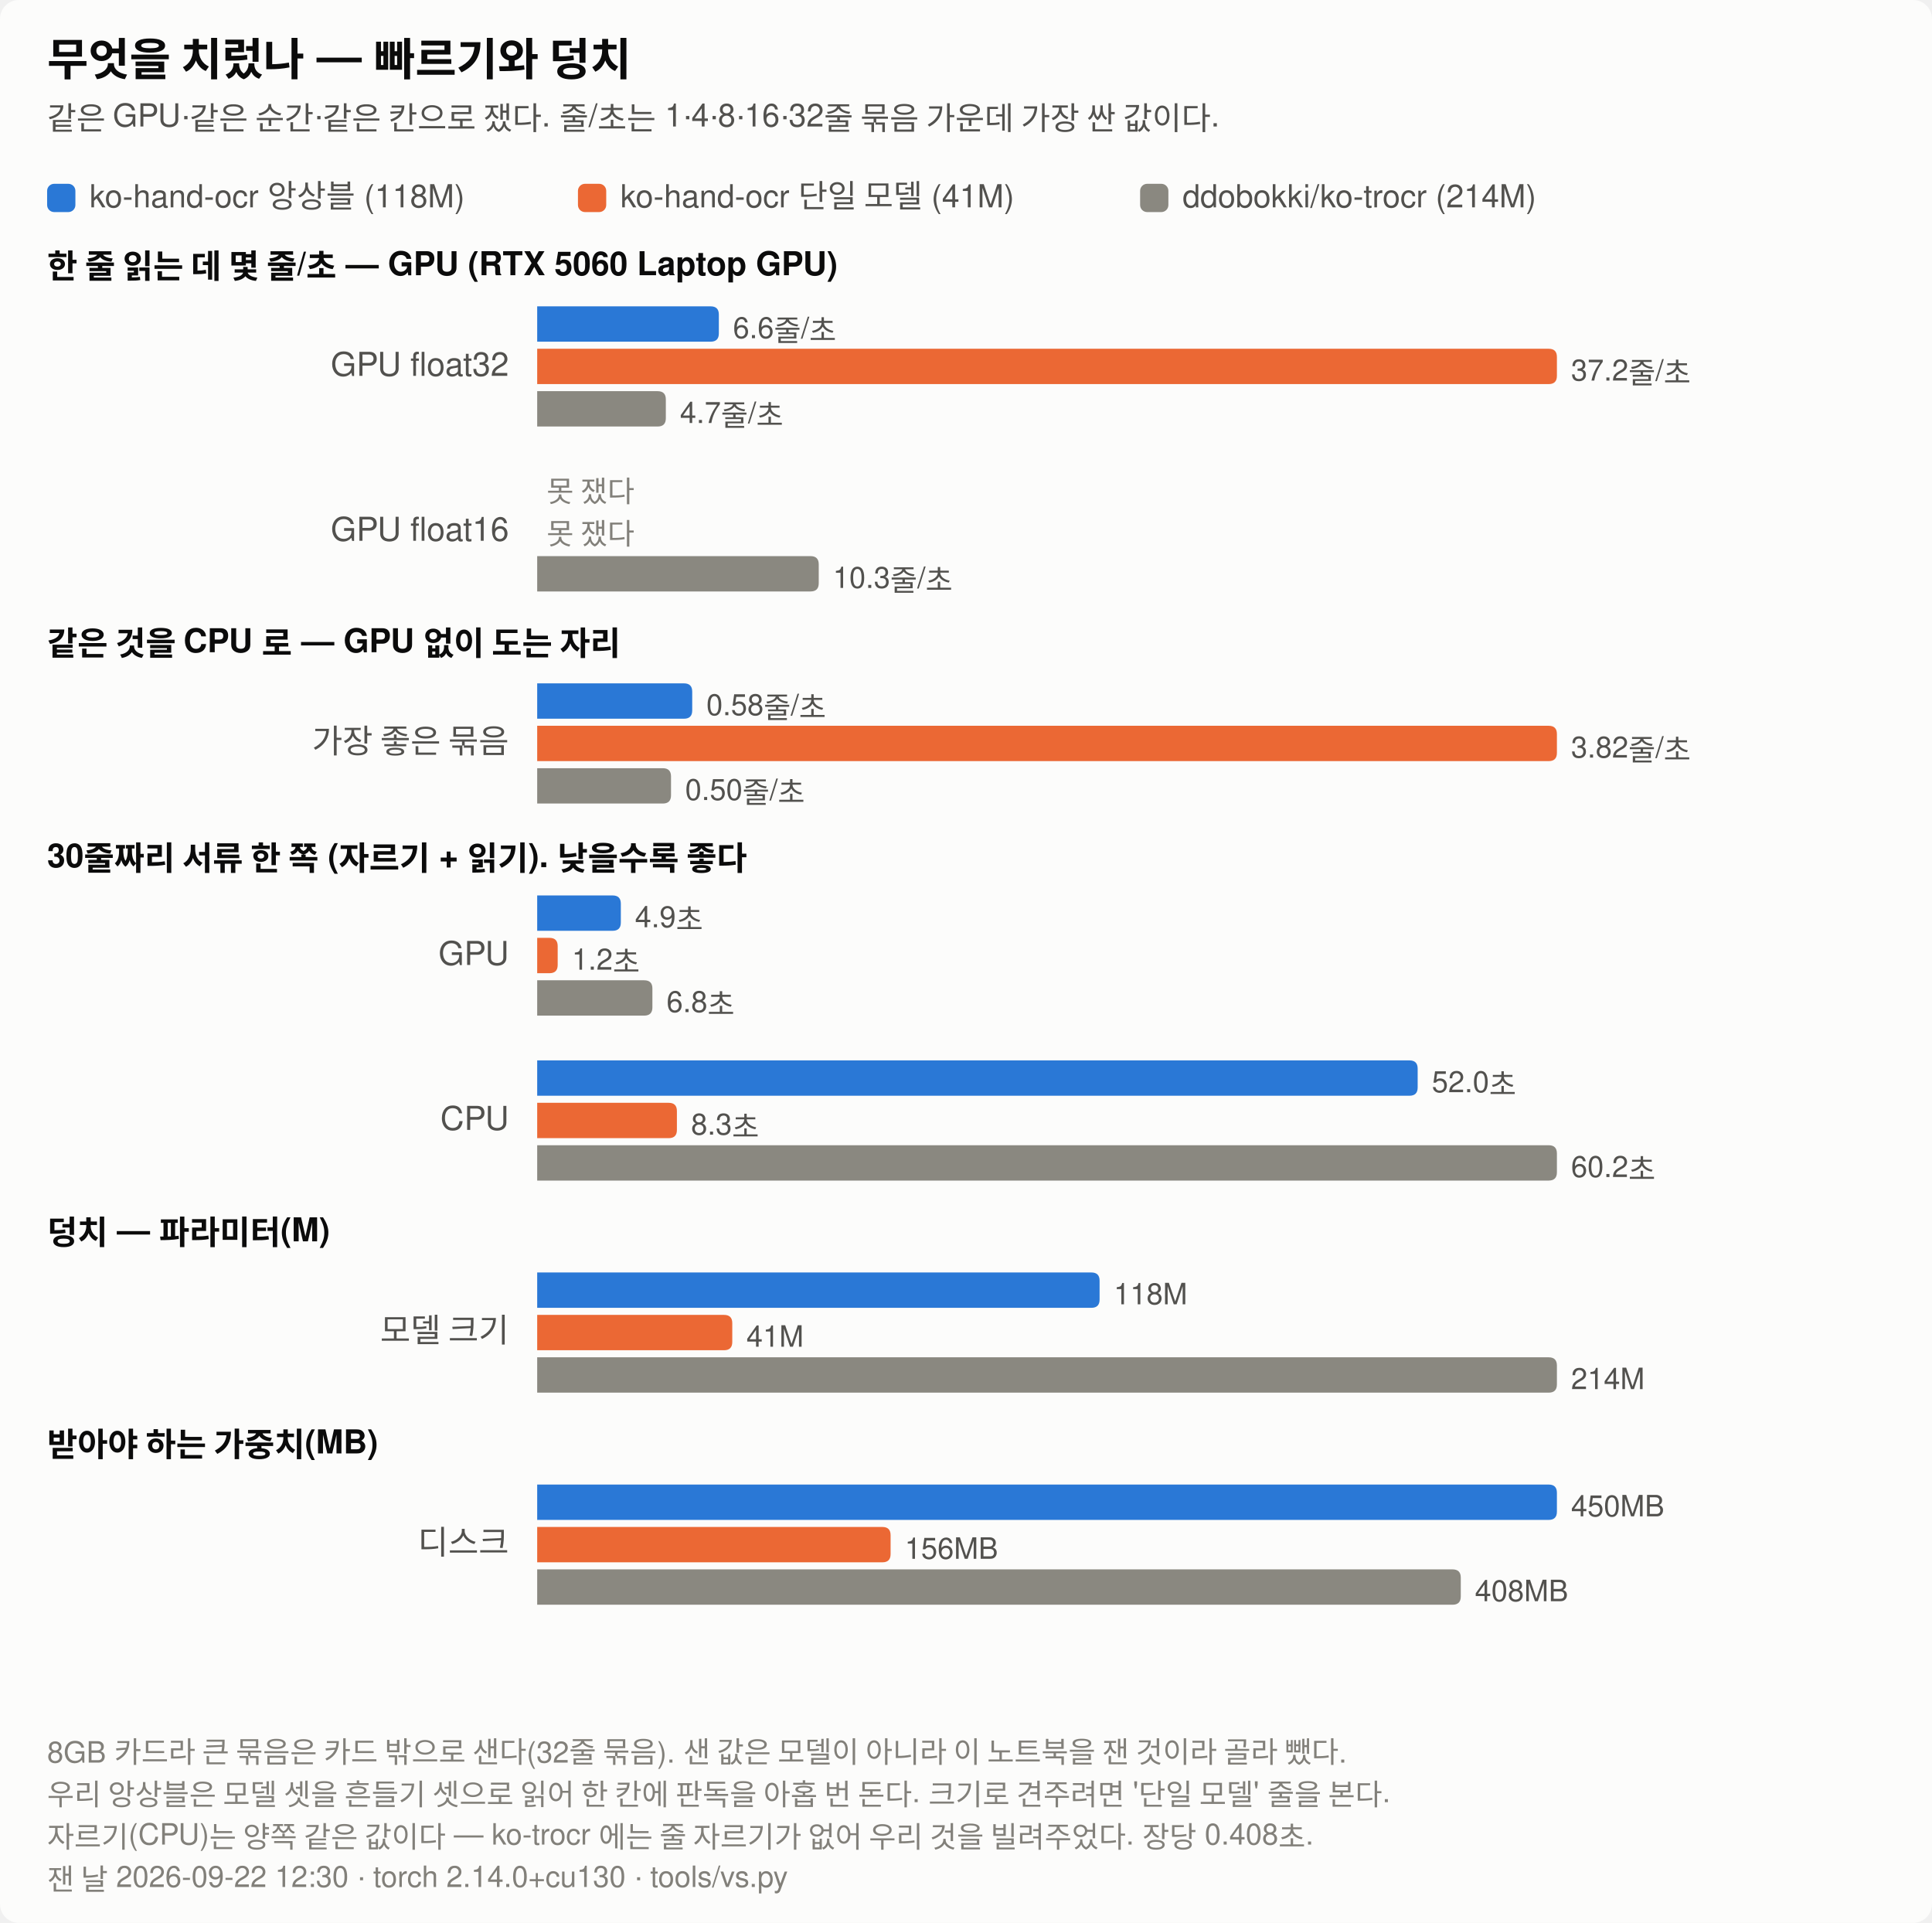
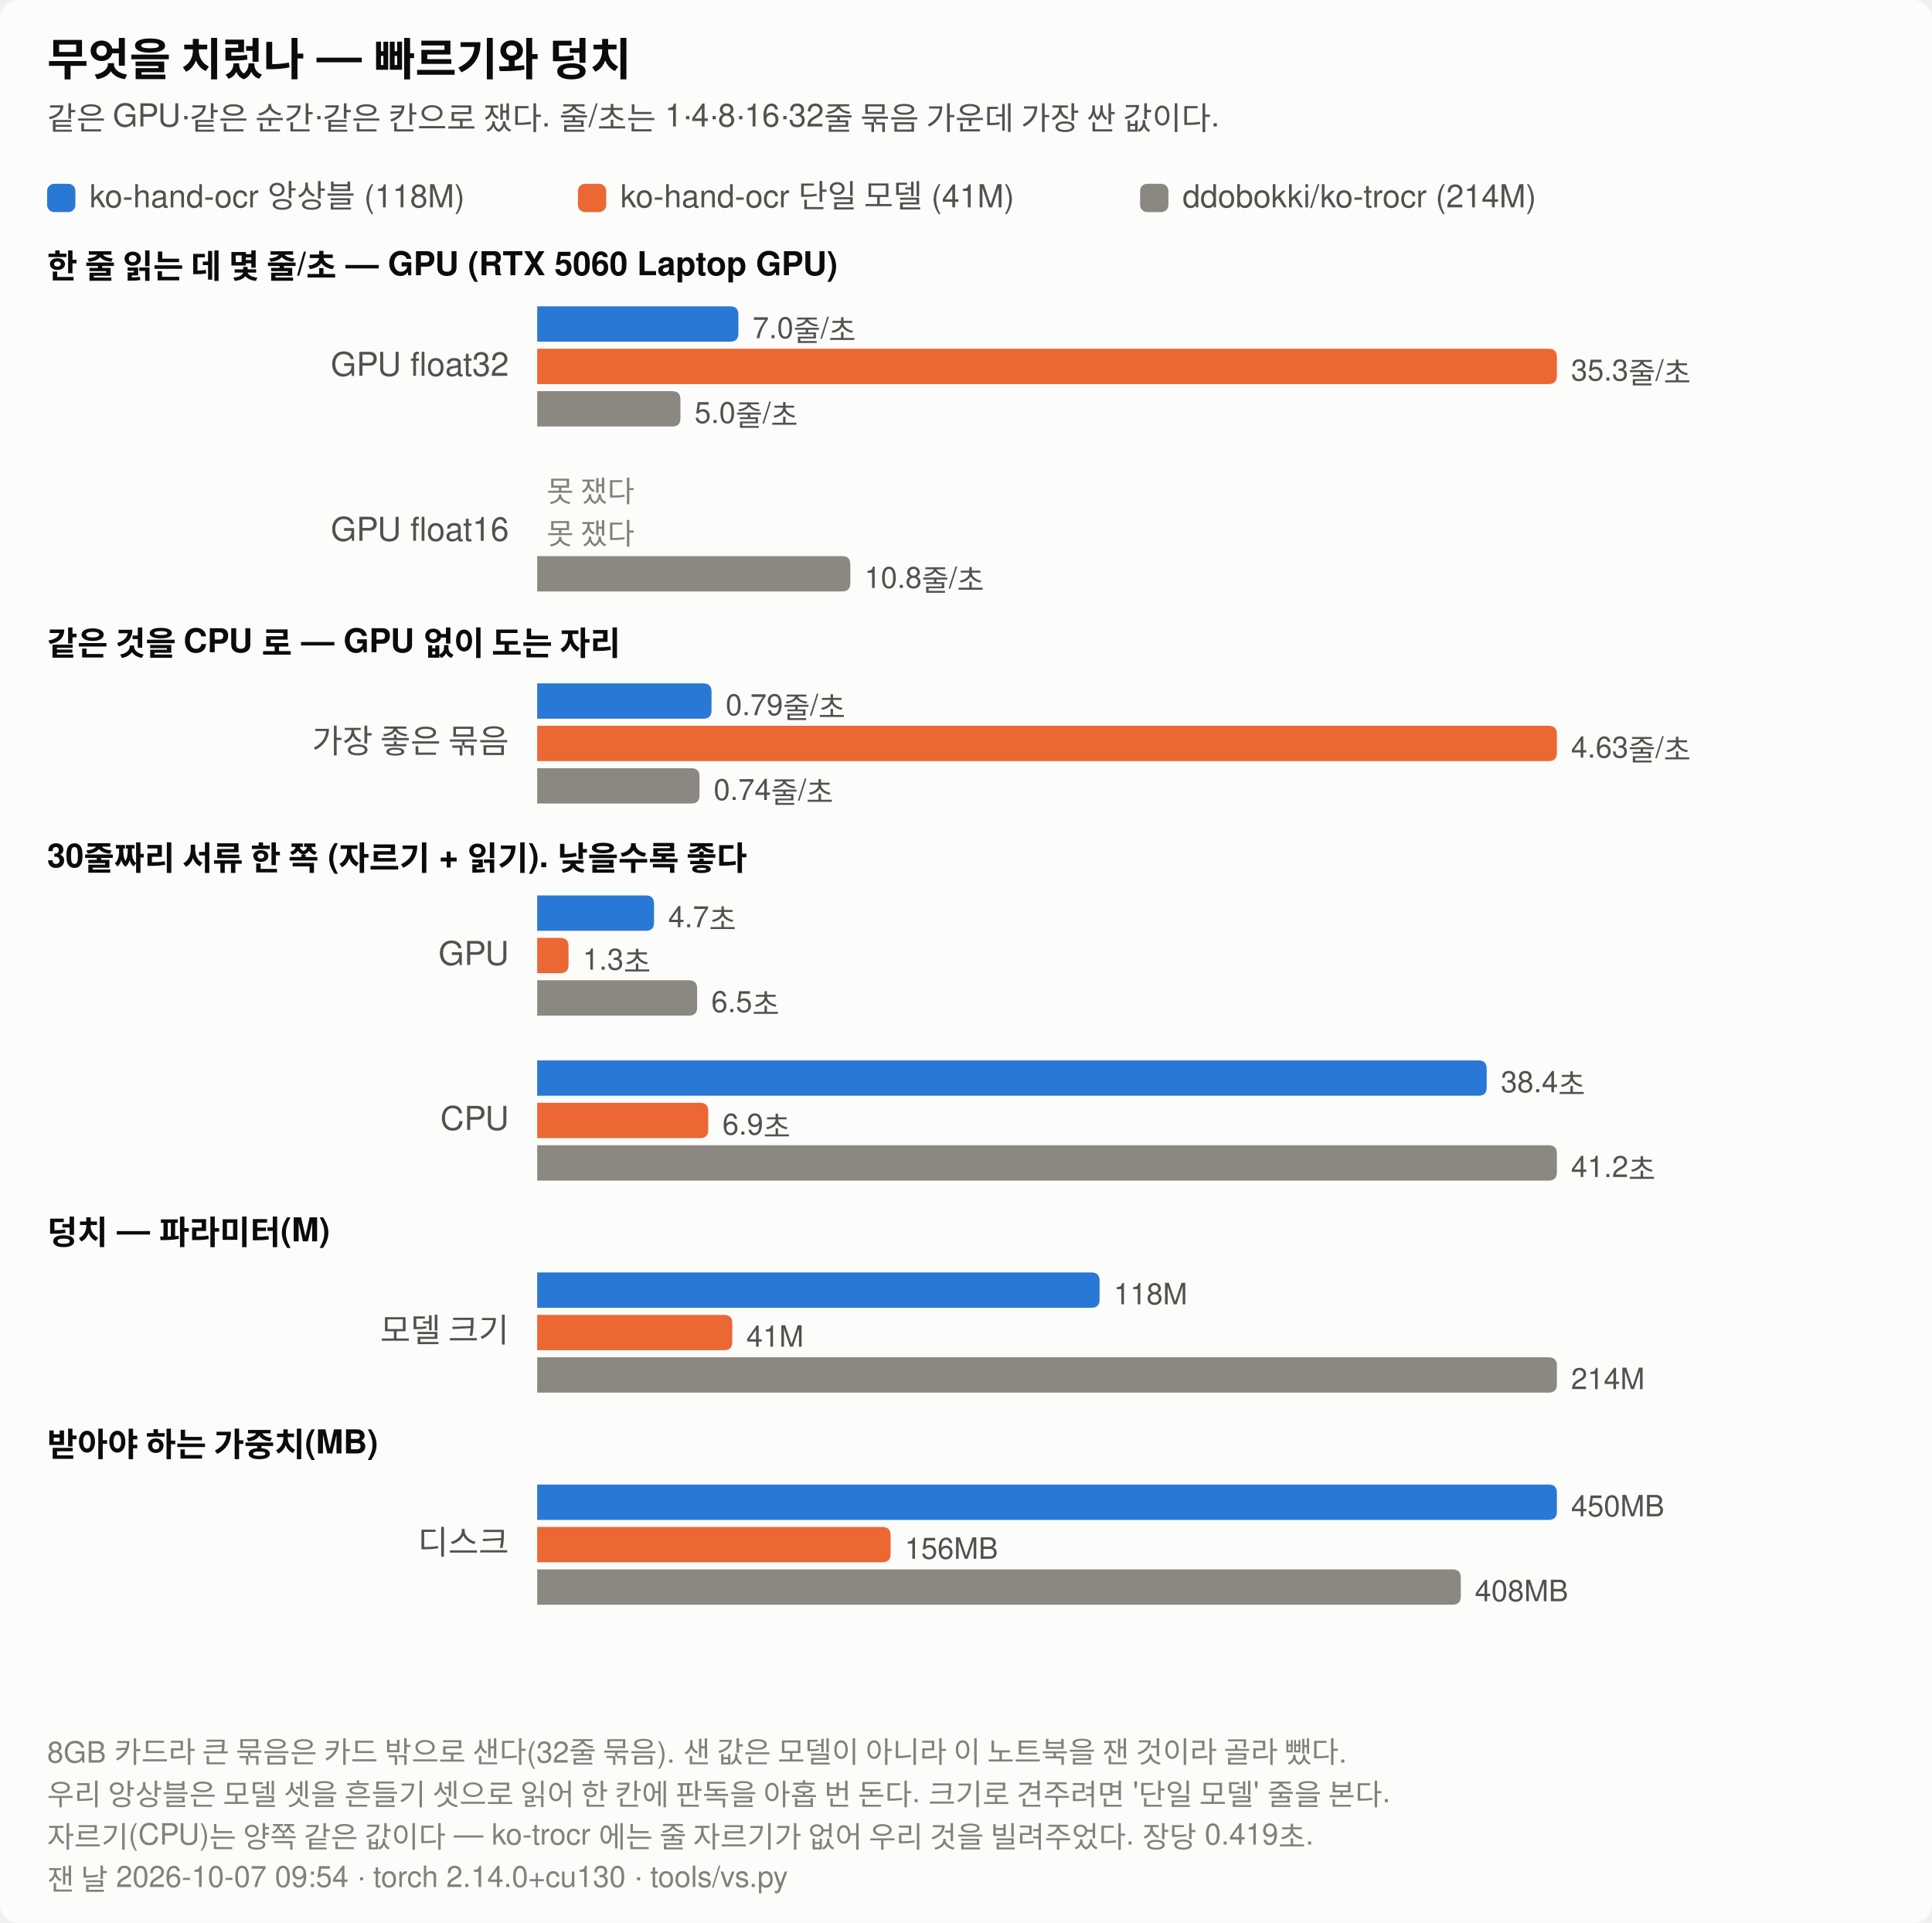
- <svg xmlns="http://www.w3.org/2000/svg" viewBox="0 0 820 816" width="820" height="816" role="img" aria-label="Speed and size. ko-hand-ocr 앙상블: 6.6 lines per second on GPU, 118 million parameters. ko-hand-ocr 단일 모델: 37.2 lines per second on GPU, 41 million parameters. ddobokki/ko-trocr: 4.7 lines per second on GPU, 214 million parameters.">
+ <svg xmlns="http://www.w3.org/2000/svg" viewBox="0 0 820 816" width="820" height="816" role="img" aria-label="Speed and size. ko-hand-ocr 앙상블: 7.0 lines per second on GPU, 118 million parameters. ko-hand-ocr 단일 모델: 35.3 lines per second on GPU, 41 million parameters. ddobokki/ko-trocr: 5.0 lines per second on GPU, 214 million parameters.">
  <style>
  .surface{fill:#fcfcfb}
  .ink{fill:#0b0b0b}
  .ink2{fill:#52514e}
  .ink3{fill:#82807a}
  .s0{fill:#2a78d6}
  .s1{fill:#eb6834}
  .s2{fill:#8a8880}
  .grid{stroke:#e3e2de;stroke-width:1}
  .rule{stroke:#cdccc6;stroke-width:1}
  text{font-family:-apple-system,BlinkMacSystemFont,"Segoe UI",Helvetica,Arial,sans-serif}
  @media (prefers-color-scheme: dark){
    .surface{fill:#1a1a19}
    .ink{fill:#ffffff}
    .ink2{fill:#c3c2b7}
    .ink3{fill:#8e8c84}
    .s0{fill:#3987e5}
    .s1{fill:#d95926}
    .s2{fill:#7c7a73}
    .grid{stroke:#3a3a38}
    .rule{stroke:#4a4946}
  }
</style>
  <rect class="surface" width="820" height="816" rx="8" />
  <text class="ink" x="20" y="32" font-size="19" font-weight="600">무엇을 치렀나 — 빠르기와 덩치</text>
  <text class="ink2" x="20" y="55" font-size="13.5">같은 GPU·같은 순간·같은 칸으로 쟀다. 줄/초는 1·4·8·16·32줄 묶음 가운데 가장 싼 값이다.</text>
  <rect class="s0" x="20.0" y="78" width="12" height="12" rx="3" />
  <text class="ink2" x="38.0" y="88" font-size="13.5">ko-hand-ocr 앙상블 (118M)</text>
  <rect class="s1" x="245.3" y="78" width="12" height="12" rx="3" />
  <text class="ink2" x="263.3" y="88" font-size="13.5">ko-hand-ocr 단일 모델 (41M)</text>
  <rect class="s2" x="483.9" y="78" width="12" height="12" rx="3" />
  <text class="ink2" x="501.9" y="88" font-size="13.5">ddobokki/ko-trocr (214M)</text>
  <text class="ink" x="20" y="118" font-size="14" font-weight="600">한 줄 읽는 데 몇 줄/초 — GPU (RTX 5060 Laptop GPU)</text>
  <text class="ink2" x="216" y="159.5" font-size="14" text-anchor="end">GPU float32</text>
-   <path class="s0" d="M228,130.0 H301.6 Q305.1,130.0 305.1,133.5 V141.5 Q305.1,145.0 301.6,145.0 H228 Z" />
-   <text class="ink2" x="311.1" y="143.5" font-size="12.5">6.6줄/초</text>
+   <path class="s0" d="M228,130.0 H309.9 Q313.4,130.0 313.4,133.5 V141.5 Q313.4,145.0 309.9,145.0 H228 Z" />
+   <text class="ink2" x="319.4" y="143.5" font-size="12.5">7.0줄/초</text>
  <path class="s1" d="M228,148.0 H657.3 Q660.8,148.0 660.8,151.5 V159.5 Q660.8,163.0 657.3,163.0 H228 Z" />
-   <text class="ink2" x="666.8" y="161.5" font-size="12.5">37.2줄/초</text>
-   <path class="s2" d="M228,166.0 H279.1 Q282.6,166.0 282.6,169.5 V177.5 Q282.6,181.0 279.1,181.0 H228 Z" />
-   <text class="ink2" x="288.6" y="179.5" font-size="12.5">4.7줄/초</text>
+   <text class="ink2" x="666.8" y="161.5" font-size="12.5">35.3줄/초</text>
+   <path class="s2" d="M228,166.0 H285.3 Q288.8,166.0 288.8,169.5 V177.5 Q288.8,181.0 285.3,181.0 H228 Z" />
+   <text class="ink2" x="294.8" y="179.5" font-size="12.5">5.0줄/초</text>
  <text class="ink2" x="216" y="229.5" font-size="14" text-anchor="end">GPU float16</text>
  <text class="ink3" x="232" y="213.0" font-size="12.5">못 쟀다</text>
  <text class="ink3" x="232" y="231.0" font-size="12.5">못 쟀다</text>
-   <path class="s2" d="M228,236.0 H344.0 Q347.5,236.0 347.5,239.5 V247.5 Q347.5,251.0 344.0,251.0 H228 Z" />
-   <text class="ink2" x="353.5" y="249.5" font-size="12.5">10.3줄/초</text>
+   <path class="s2" d="M228,236.0 H357.4 Q360.9,236.0 360.9,239.5 V247.5 Q360.9,251.0 357.4,251.0 H228 Z" />
+   <text class="ink2" x="366.9" y="249.5" font-size="12.5">10.8줄/초</text>
  <text class="ink" x="20" y="278" font-size="14" font-weight="600">같은 것을 CPU 로 — GPU 없이 도는 자리</text>
  <text class="ink2" x="216" y="319.5" font-size="14" text-anchor="end">가장 좋은 묶음</text>
-   <path class="s0" d="M228,290.0 H290.3 Q293.8,290.0 293.8,293.5 V301.5 Q293.8,305.0 290.3,305.0 H228 Z" />
-   <text class="ink2" x="299.8" y="303.5" font-size="12.5">0.58줄/초</text>
+   <path class="s0" d="M228,290.0 H298.5 Q302.0,290.0 302.0,293.5 V301.5 Q302.0,305.0 298.5,305.0 H228 Z" />
+   <text class="ink2" x="308.0" y="303.5" font-size="12.5">0.79줄/초</text>
  <path class="s1" d="M228,308.0 H657.3 Q660.8,308.0 660.8,311.5 V319.5 Q660.8,323.0 657.3,323.0 H228 Z" />
-   <text class="ink2" x="666.8" y="321.5" font-size="12.5">3.82줄/초</text>
-   <path class="s2" d="M228,326.0 H281.3 Q284.8,326.0 284.8,329.5 V337.5 Q284.8,341.0 281.3,341.0 H228 Z" />
-   <text class="ink2" x="290.8" y="339.5" font-size="12.5">0.50줄/초</text>
+   <text class="ink2" x="666.8" y="321.5" font-size="12.5">4.63줄/초</text>
+   <path class="s2" d="M228,326.0 H293.4 Q296.9,326.0 296.9,329.5 V337.5 Q296.9,341.0 293.4,341.0 H228 Z" />
+   <text class="ink2" x="302.9" y="339.5" font-size="12.5">0.74줄/초</text>
  <text class="ink" x="20" y="368" font-size="14" font-weight="600">30줄짜리 서류 한 쪽 (자르기 + 읽기). 낮을수록 좋다</text>
  <text class="ink2" x="216" y="409.5" font-size="14" text-anchor="end">GPU</text>
-   <path class="s0" d="M228,380.0 H260.0 Q263.5,380.0 263.5,383.5 V391.5 Q263.5,395.0 260.0,395.0 H228 Z" />
-   <text class="ink2" x="269.5" y="393.5" font-size="12.5">4.9초</text>
-   <path class="s1" d="M228,398.0 H233.2 Q236.7,398.0 236.7,401.5 V409.5 Q236.7,413.0 233.2,413.0 H228 Z" />
-   <text class="ink2" x="242.7" y="411.5" font-size="12.5">1.2초</text>
-   <path class="s2" d="M228,416.0 H273.4 Q276.9,416.0 276.9,419.5 V427.5 Q276.9,431.0 273.4,431.0 H228 Z" />
-   <text class="ink2" x="282.9" y="429.5" font-size="12.5">6.8초</text>
+   <path class="s0" d="M228,380.0 H274.1 Q277.6,380.0 277.6,383.5 V391.5 Q277.6,395.0 274.1,395.0 H228 Z" />
+   <text class="ink2" x="283.6" y="393.5" font-size="12.5">4.7초</text>
+   <path class="s1" d="M228,398.0 H237.8 Q241.3,398.0 241.3,401.5 V409.5 Q241.3,413.0 237.8,413.0 H228 Z" />
+   <text class="ink2" x="247.3" y="411.5" font-size="12.5">1.3초</text>
+   <path class="s2" d="M228,416.0 H292.4 Q295.9,416.0 295.9,419.5 V427.5 Q295.9,431.0 292.4,431.0 H228 Z" />
+   <text class="ink2" x="301.9" y="429.5" font-size="12.5">6.5초</text>
  <text class="ink2" x="216" y="479.5" font-size="14" text-anchor="end">CPU</text>
-   <path class="s0" d="M228,450.0 H598.2 Q601.7,450.0 601.7,453.5 V461.5 Q601.7,465.0 598.2,465.0 H228 Z" />
-   <text class="ink2" x="607.7" y="463.5" font-size="12.5">52.0초</text>
-   <path class="s1" d="M228,468.0 H283.8 Q287.3,468.0 287.3,471.5 V479.5 Q287.3,483.0 283.8,483.0 H228 Z" />
-   <text class="ink2" x="293.3" y="481.5" font-size="12.5">8.3초</text>
+   <path class="s0" d="M228,450.0 H627.5 Q631.0,450.0 631.0,453.5 V461.5 Q631.0,465.0 627.5,465.0 H228 Z" />
+   <text class="ink2" x="637.0" y="463.5" font-size="12.5">38.4초</text>
+   <path class="s1" d="M228,468.0 H297.1 Q300.6,468.0 300.6,471.5 V479.5 Q300.6,483.0 297.1,483.0 H228 Z" />
+   <text class="ink2" x="306.6" y="481.5" font-size="12.5">6.9초</text>
  <path class="s2" d="M228,486.0 H657.3 Q660.8,486.0 660.8,489.5 V497.5 Q660.8,501.0 657.3,501.0 H228 Z" />
-   <text class="ink2" x="666.8" y="499.5" font-size="12.5">60.2초</text>
+   <text class="ink2" x="666.8" y="499.5" font-size="12.5">41.2초</text>
  <text class="ink" x="20" y="528" font-size="14" font-weight="600">덩치 — 파라미터(M)</text>
  <text class="ink2" x="216" y="569.5" font-size="14" text-anchor="end">모델 크기</text>
  <path class="s0" d="M228,540.0 H463.2 Q466.7,540.0 466.7,543.5 V551.5 Q466.7,555.0 463.2,555.0 H228 Z" />
  <text class="ink2" x="472.7" y="553.5" font-size="12.5">118M</text>
  <path class="s1" d="M228,558.0 H307.3 Q310.8,558.0 310.8,561.5 V569.5 Q310.8,573.0 307.3,573.0 H228 Z" />
  <text class="ink2" x="316.8" y="571.5" font-size="12.5">41M</text>
  <path class="s2" d="M228,576.0 H657.3 Q660.8,576.0 660.8,579.5 V587.5 Q660.8,591.0 657.3,591.0 H228 Z" />
  <text class="ink2" x="666.8" y="589.5" font-size="12.5">214M</text>
  <text class="ink" x="20" y="618" font-size="14" font-weight="600">받아야 하는 가중치(MB)</text>
  <text class="ink2" x="216" y="659.5" font-size="14" text-anchor="end">디스크</text>
  <path class="s0" d="M228,630.0 H657.3 Q660.8,630.0 660.8,633.5 V641.5 Q660.8,645.0 657.3,645.0 H228 Z" />
  <text class="ink2" x="666.8" y="643.5" font-size="12.5">450MB</text>
  <path class="s1" d="M228,648.0 H374.5 Q378.0,648.0 378.0,651.5 V659.5 Q378.0,663.0 374.5,663.0 H228 Z" />
  <text class="ink2" x="384.0" y="661.5" font-size="12.5">156MB</text>
  <path class="s2" d="M228,666.0 H616.5 Q620.0,666.0 620.0,669.5 V677.5 Q620.0,681.0 616.5,681.0 H228 Z" />
  <text class="ink2" x="626.0" y="679.5" font-size="12.5">408MB</text>
  <text class="ink3" x="20" y="748" font-size="12.5">8GB 카드라 큰 묶음은 카드 밖으로 샌다(32줄 묶음). 샌 값은 모델이 아니라 이 노트북을 잰 것이라 골라 뺐다.</text>
  <text class="ink3" x="20" y="766" font-size="12.5">우리 앙상블은 모델 셋을 흔들기 셋으로 읽어 한 칸에 판독을 아홉 번 돈다. 크기로 견주려면 '단일 모델' 줄을 본다.</text>
-   <text class="ink3" x="20" y="784" font-size="12.5">자르기(CPU)는 양쪽 같은 값이다 — ko-trocr 에는 줄 자르기가 없어 우리 것을 빌려주었다. 장당 0.408초.</text>
-   <text class="ink3" x="20" y="802" font-size="12.5">잰 날 2026-09-22 12:30 · torch 2.14.0+cu130 · tools/vs.py</text>
+   <text class="ink3" x="20" y="784" font-size="12.5">자르기(CPU)는 양쪽 같은 값이다 — ko-trocr 에는 줄 자르기가 없어 우리 것을 빌려주었다. 장당 0.419초.</text>
+   <text class="ink3" x="20" y="802" font-size="12.5">잰 날 2026-10-07 09:54 · torch 2.14.0+cu130 · tools/vs.py</text>
</svg>
